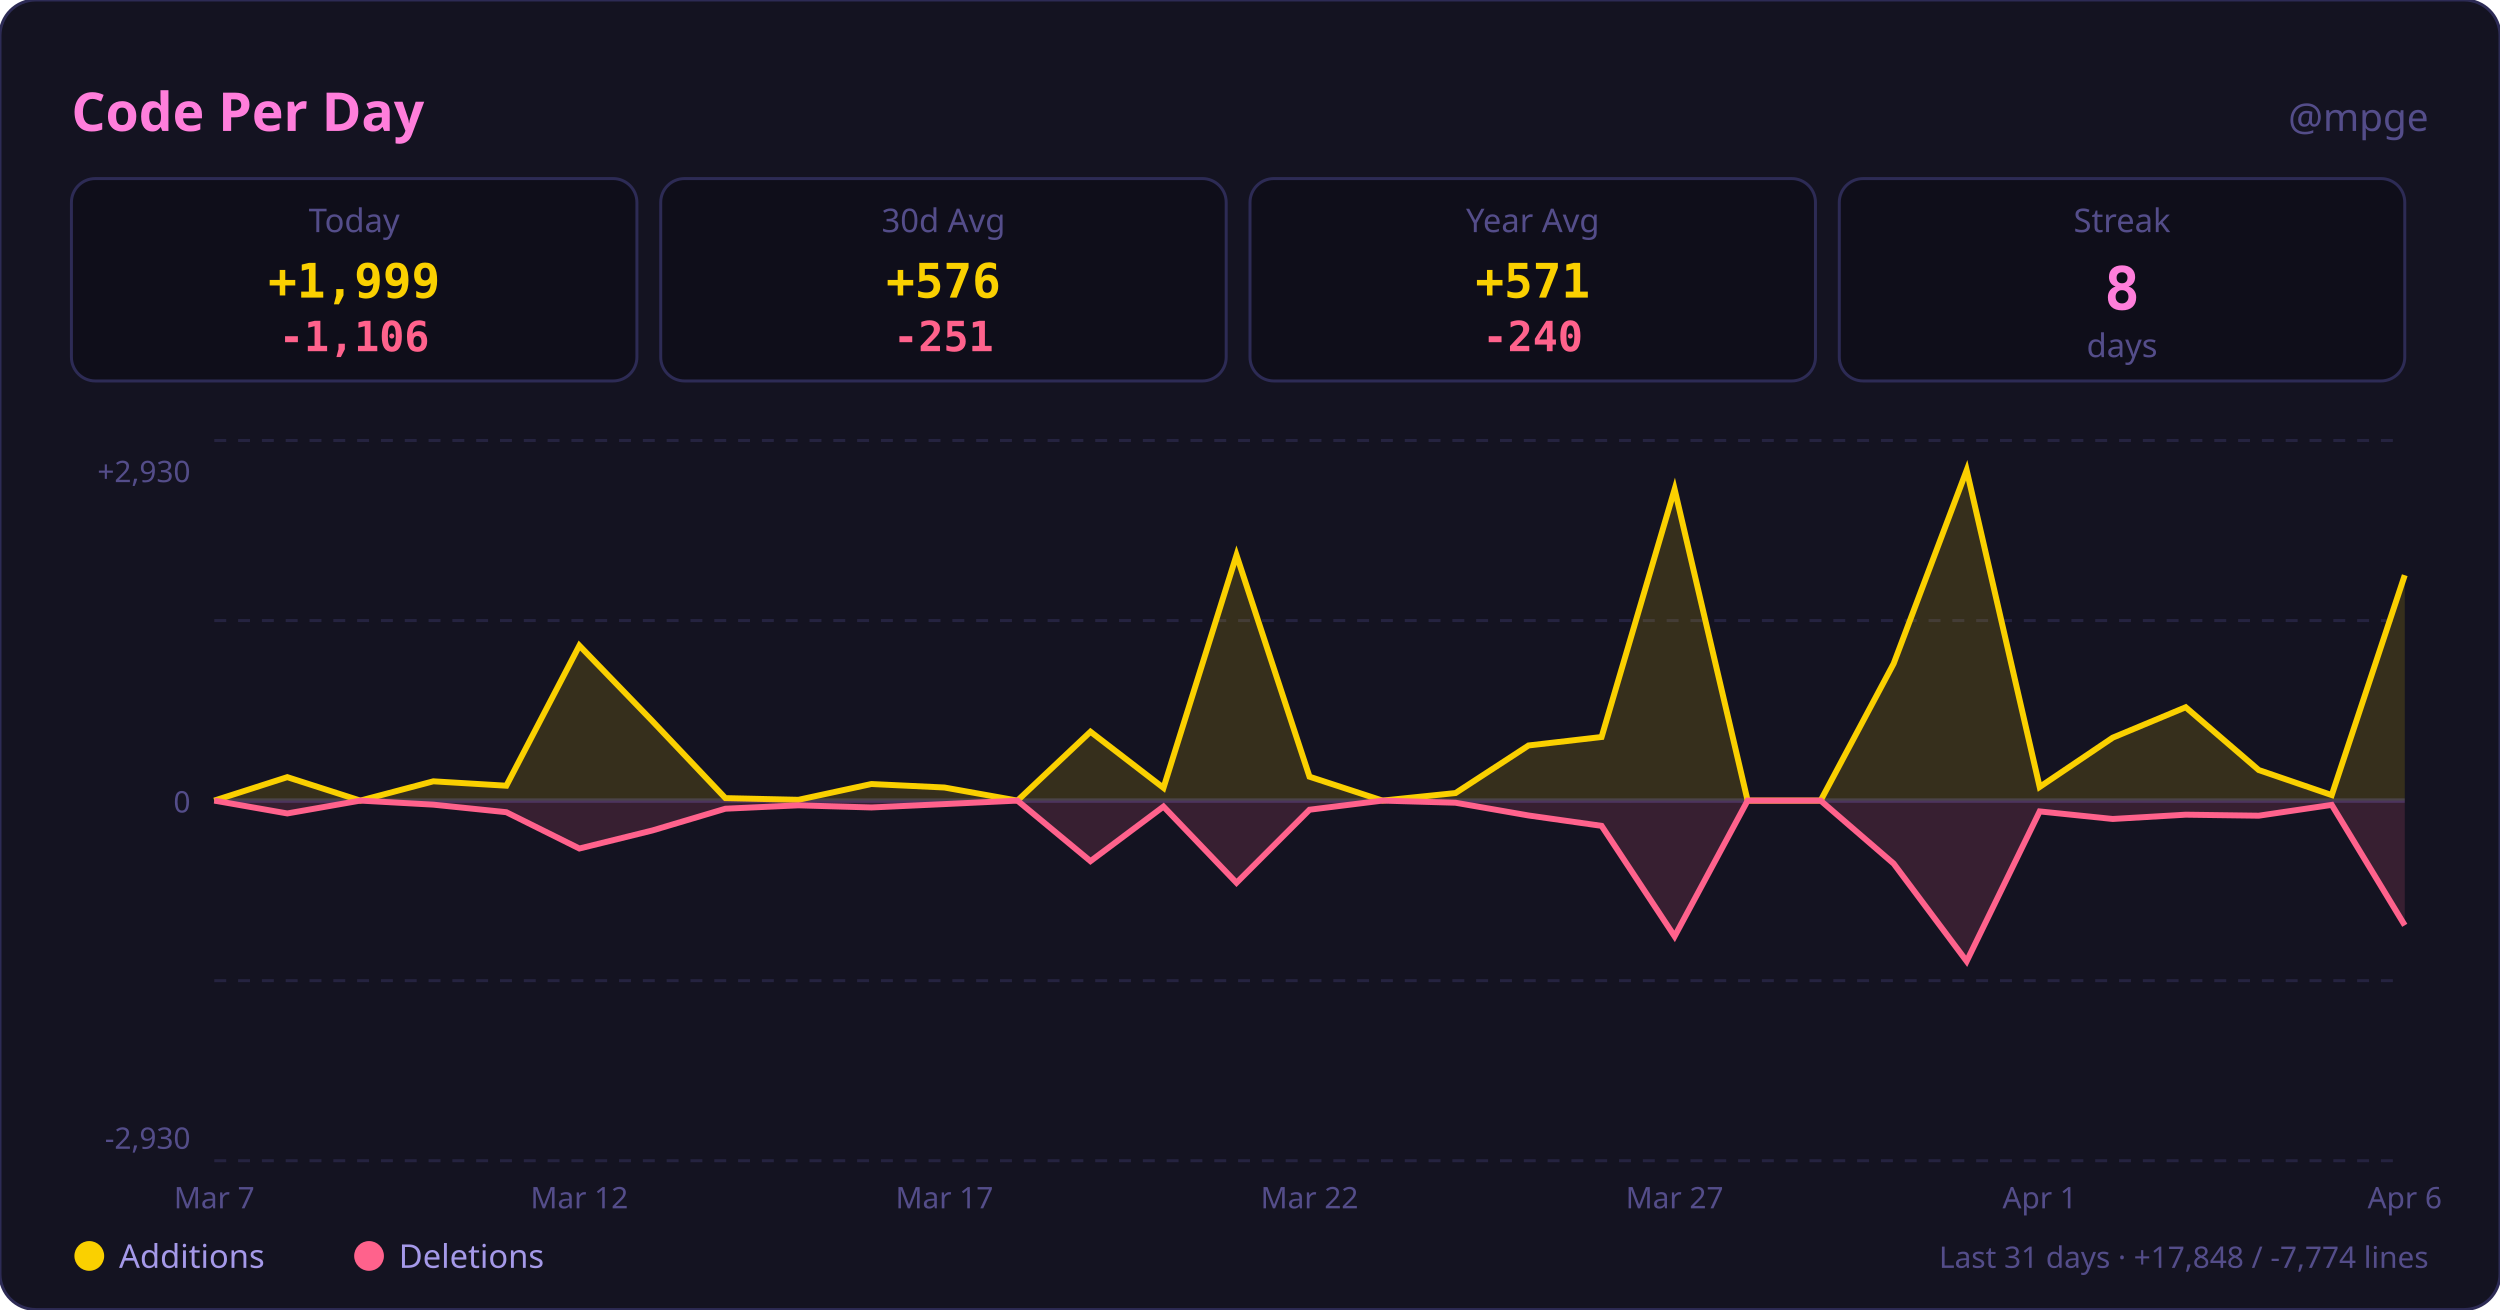
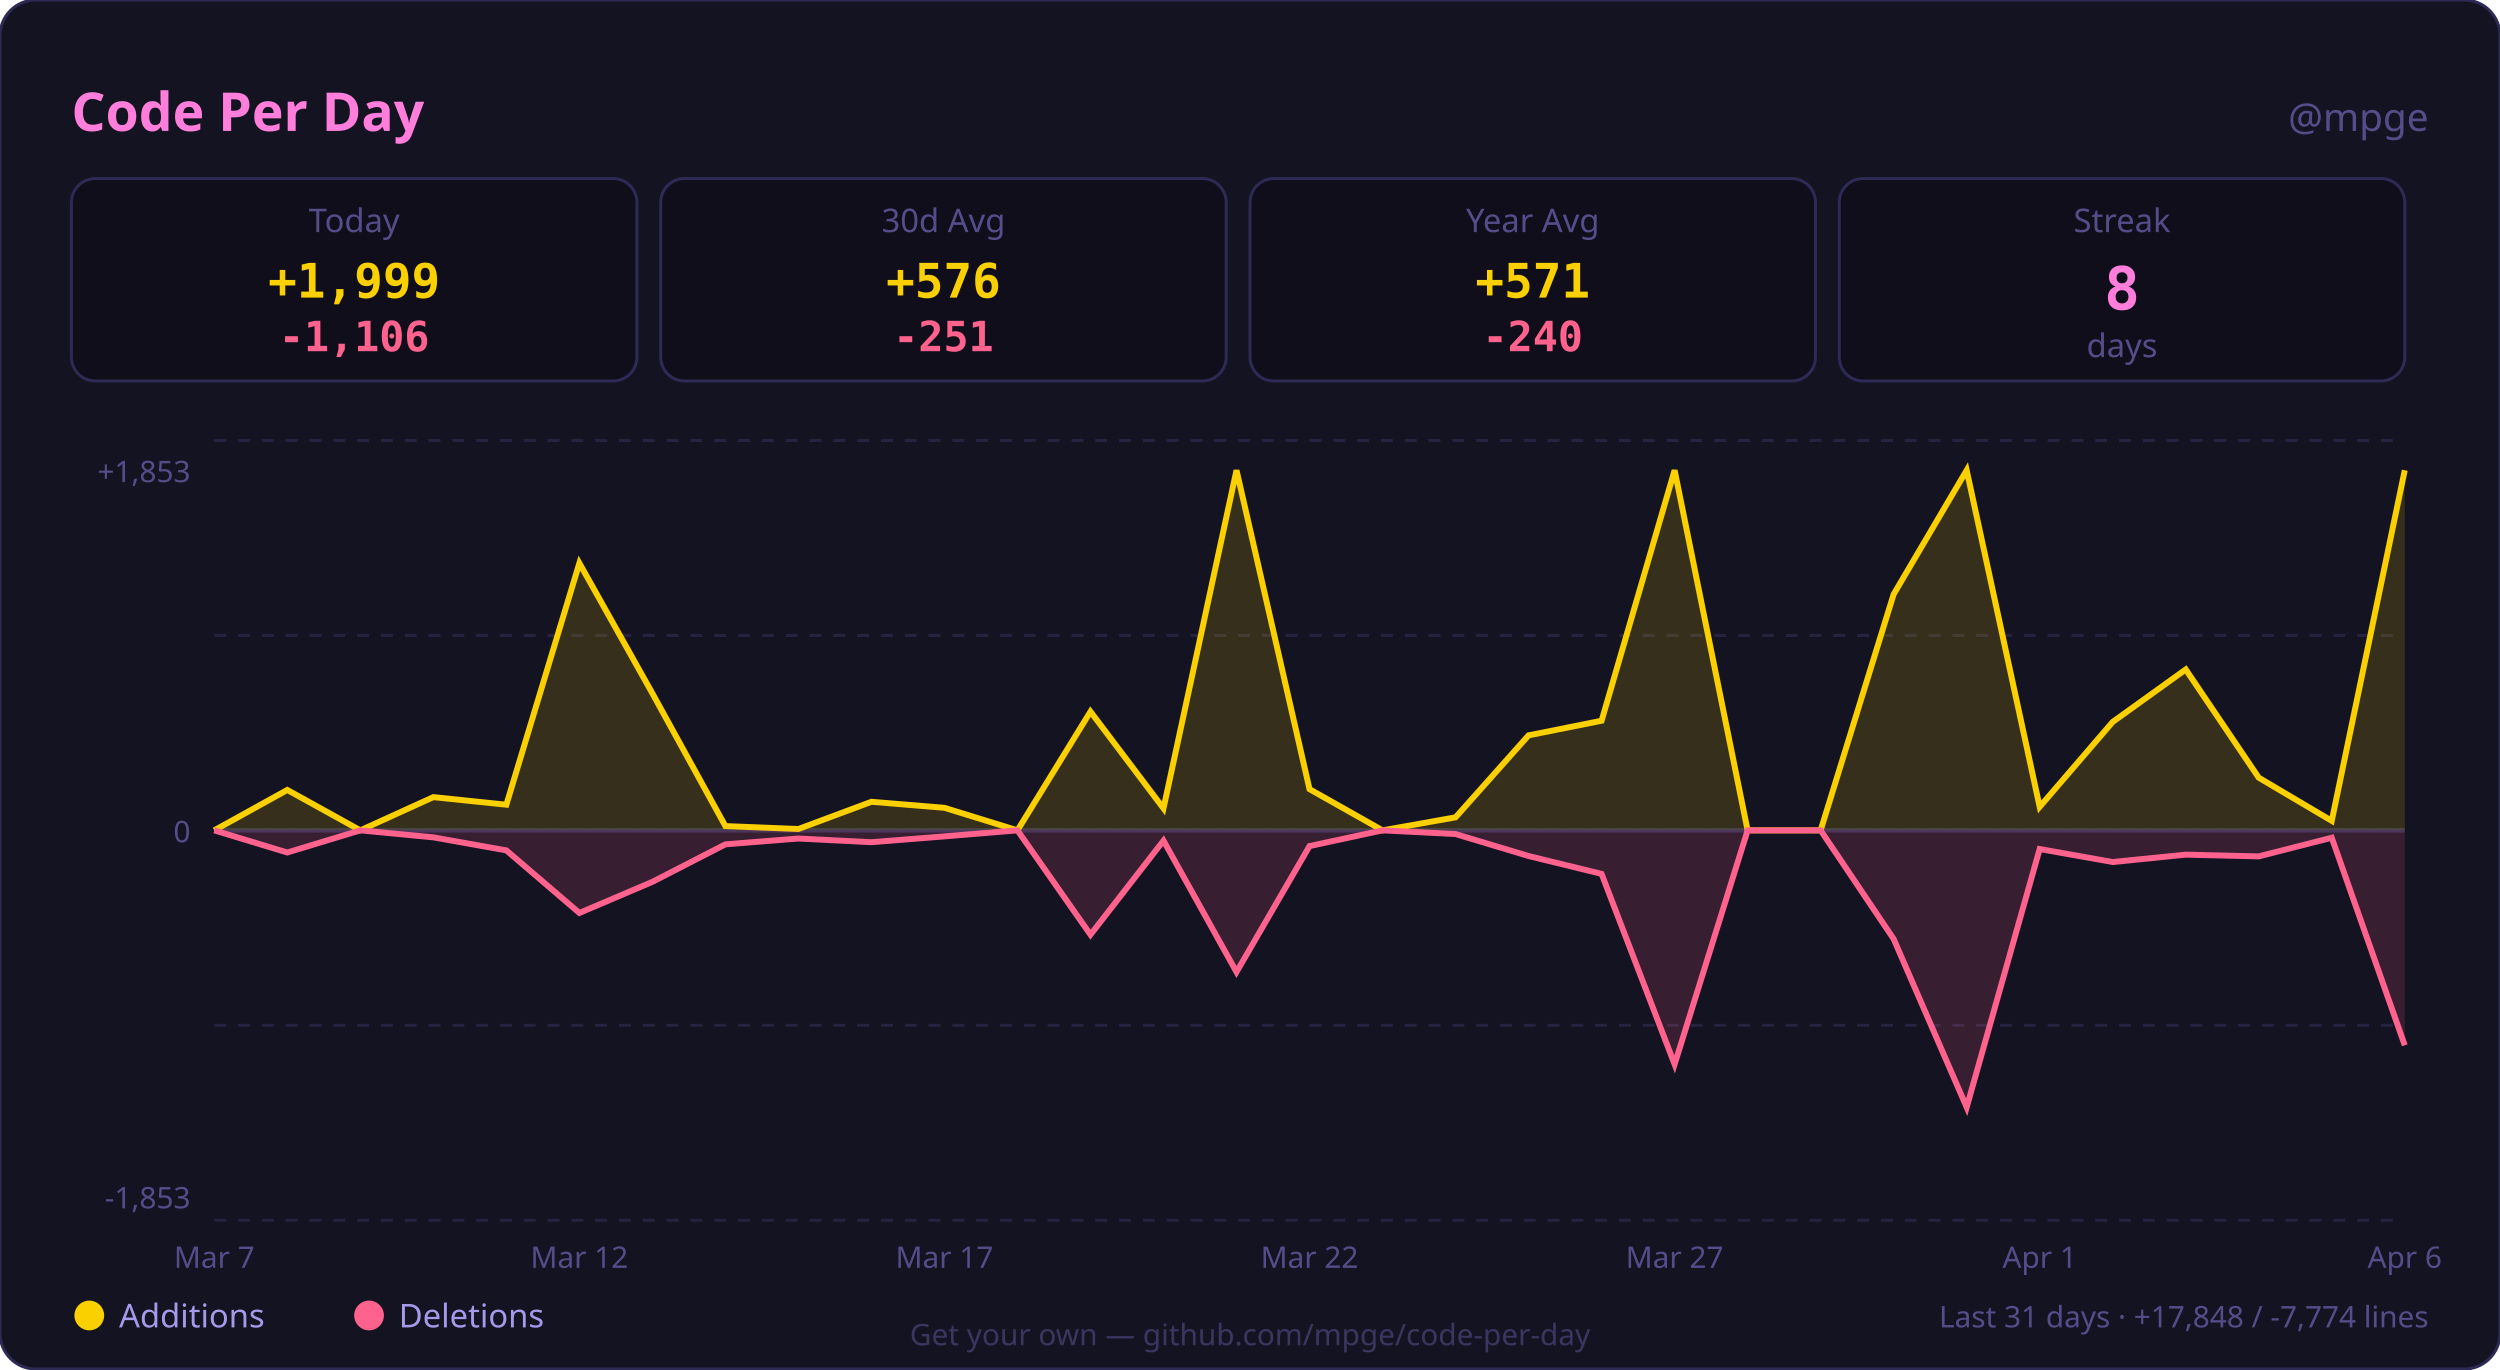
- <svg xmlns="http://www.w3.org/2000/svg" width="840" height="440" viewBox="0 0 840 440">
+ <svg xmlns="http://www.w3.org/2000/svg" width="840" height="460" viewBox="0 0 840 460">
  <style>
      @keyframes fadeInUp {
        from { opacity: 0; transform: translateY(12px); }
        to   { opacity: 1; transform: translateY(0); }
      }
      @keyframes growBar {
        from { transform: scaleY(0); }
        to   { transform: scaleY(1); }
      }
      .cpd-header  { animation: fadeInUp 0.5s ease both; }
      .cpd-stats   { animation: fadeInUp 0.5s ease 0.15s both; }
      .cpd-chart   { animation: fadeInUp 0.5s ease 0.3s both; }
      .cpd-legend  { animation: fadeInUp 0.5s ease 0.45s both; }
    </style>
-   <rect width="840" height="440" rx="12" fill="#141321" stroke="#2d2b55" stroke-width="1" />
+   <rect width="840" height="460" rx="12" fill="#141321" stroke="#2d2b55" stroke-width="1" />
  <g class="cpd-header">
-     <text x="24" y="44" fill="#ff7edb" font-size="18" font-family="'Segoe UI', sans-serif" font-weight="700">Code Per Day</text>
+     <a href="https://github.com/mpge/code-per-day" target="_blank">
+       <text x="24" y="44" fill="#ff7edb" font-size="18" font-family="'Segoe UI', sans-serif" font-weight="700">Code Per Day</text>
+     </a>
    <text x="816" y="44" fill="#544d8a" font-size="13" font-family="'Segoe UI', sans-serif" text-anchor="end" font-weight="500">@mpge</text>
  </g>
  <g class="cpd-stats">
    <rect x="24" y="60" width="190" height="68" rx="8" fill="#0f0e1a" stroke="#2d2b55" stroke-width="1" />
    <text x="119" y="78" fill="#544d8a" font-size="11" font-family="'Segoe UI', sans-serif" text-anchor="middle" font-weight="500">Today</text>
    <text x="119" y="100" fill="#fad000" font-size="16" font-family="'Segoe UI Mono', 'Cascadia Code', monospace" text-anchor="middle" font-weight="700">+1,999</text>
    <text x="119" y="118" fill="#ff628c" font-size="14" font-family="'Segoe UI Mono', 'Cascadia Code', monospace" text-anchor="middle" font-weight="600">-1,106</text>
    <rect x="222" y="60" width="190" height="68" rx="8" fill="#0f0e1a" stroke="#2d2b55" stroke-width="1" />
    <text x="317" y="78" fill="#544d8a" font-size="11" font-family="'Segoe UI', sans-serif" text-anchor="middle" font-weight="500">30d Avg</text>
    <text x="317" y="100" fill="#fad000" font-size="16" font-family="'Segoe UI Mono', 'Cascadia Code', monospace" text-anchor="middle" font-weight="700">+576</text>
    <text x="317" y="118" fill="#ff628c" font-size="14" font-family="'Segoe UI Mono', 'Cascadia Code', monospace" text-anchor="middle" font-weight="600">-251</text>
    <rect x="420" y="60" width="190" height="68" rx="8" fill="#0f0e1a" stroke="#2d2b55" stroke-width="1" />
    <text x="515" y="78" fill="#544d8a" font-size="11" font-family="'Segoe UI', sans-serif" text-anchor="middle" font-weight="500">Year Avg</text>
    <text x="515" y="100" fill="#fad000" font-size="16" font-family="'Segoe UI Mono', 'Cascadia Code', monospace" text-anchor="middle" font-weight="700">+571</text>
    <text x="515" y="118" fill="#ff628c" font-size="14" font-family="'Segoe UI Mono', 'Cascadia Code', monospace" text-anchor="middle" font-weight="600">-240</text>
    <rect x="618" y="60" width="190" height="68" rx="8" fill="#0f0e1a" stroke="#2d2b55" stroke-width="1" />
    <text x="713" y="78" fill="#544d8a" font-size="11" font-family="'Segoe UI', sans-serif" text-anchor="middle" font-weight="500">Streak</text>
    <text x="713" y="104" fill="#ff7edb" font-size="20" font-family="'Segoe UI Mono', 'Cascadia Code', monospace" text-anchor="middle" font-weight="700">8</text>
    <text x="713" y="120" fill="#544d8a" font-size="11" font-family="'Segoe UI', sans-serif" text-anchor="middle">days</text>
  </g>
  <g class="cpd-chart">
    <line x1="72" y1="148" x2="808" y2="148" stroke="#252340" stroke-width="1" stroke-dasharray="4,4" />
-     <line x1="72" y1="208.5" x2="808" y2="208.5" stroke="#252340" stroke-width="1" stroke-dasharray="4,4" />
-     <line x1="72" y1="269" x2="808" y2="269" stroke="#252340" stroke-width="1" stroke-dasharray="4,4" />
-     <line x1="72" y1="329.5" x2="808" y2="329.5" stroke="#252340" stroke-width="1" stroke-dasharray="4,4" />
-     <line x1="72" y1="390" x2="808" y2="390" stroke="#252340" stroke-width="1" stroke-dasharray="4,4" />
-     <line x1="72" y1="269" x2="808" y2="269" stroke="#2d2b55" stroke-width="1.5" />
-     <text x="64" y="162" fill="#544d8a" font-size="10" font-family="'Segoe UI', sans-serif" text-anchor="end">+2,930</text>
-     <text x="64" y="386" fill="#544d8a" font-size="10" font-family="'Segoe UI', sans-serif" text-anchor="end">-2,930</text>
-     <text x="64" y="273" fill="#544d8a" font-size="10" font-family="'Segoe UI', sans-serif" text-anchor="end">0</text>
-     <path d="M 72 269 L 72 269 L 96.533 261.12 L 121.067 269 L 145.6 262.522 L 170.133 263.999 L 194.667 216.91 L 219.2 242.292 L 243.733 268.167 L 268.267 268.735 L 292.8 263.431 L 317.333 264.605 L 341.867 269 L 366.4 245.853 L 390.933 264.719 L 415.467 186.527 L 440 260.969 L 464.533 269 L 489.067 266.462 L 513.6 250.475 L 538.133 247.633 L 562.667 164.402 L 587.2 269 L 611.733 269 L 636.267 222.971 L 660.8 158 L 685.333 264.416 L 709.867 247.861 L 734.4 237.632 L 758.933 258.733 L 783.467 267.144 L 808 193.27 L 808 269 Z" fill="#fad000" opacity="0.15" />
-     <path d="M 72 269 L 72 269 L 96.533 261.12 L 121.067 269 L 145.6 262.522 L 170.133 263.999 L 194.667 216.91 L 219.2 242.292 L 243.733 268.167 L 268.267 268.735 L 292.8 263.431 L 317.333 264.605 L 341.867 269 L 366.4 245.853 L 390.933 264.719 L 415.467 186.527 L 440 260.969 L 464.533 269 L 489.067 266.462 L 513.6 250.475 L 538.133 247.633 L 562.667 164.402 L 587.2 269 L 611.733 269 L 636.267 222.971 L 660.8 158 L 685.333 264.416 L 709.867 247.861 L 734.4 237.632 L 758.933 258.733 L 783.467 267.144 L 808 193.27" fill="none" stroke="#fad000" stroke-width="2" />
-     <path d="M 72 269 L 72 269 L 96.533 273.319 L 121.067 269 L 145.6 270.364 L 170.133 272.902 L 194.667 285.101 L 219.2 279.039 L 243.733 271.728 L 268.267 270.591 L 292.8 271.311 L 317.333 270.174 L 341.867 269 L 366.4 289.344 L 390.933 271.008 L 415.467 296.617 L 440 272.069 L 464.533 269 L 489.067 269.72 L 513.6 274.001 L 538.133 277.486 L 562.667 314.612 L 587.2 269 L 611.733 269 L 636.267 290.177 L 660.8 322.985 L 685.333 272.637 L 709.867 275.175 L 734.4 273.735 L 758.933 274.076 L 783.467 270.44 L 808 310.9 L 808 269 Z" fill="#ff628c" opacity="0.15" />
-     <path d="M 72 269 L 72 269 L 96.533 273.319 L 121.067 269 L 145.6 270.364 L 170.133 272.902 L 194.667 285.101 L 219.2 279.039 L 243.733 271.728 L 268.267 270.591 L 292.8 271.311 L 317.333 270.174 L 341.867 269 L 366.4 289.344 L 390.933 271.008 L 415.467 296.617 L 440 272.069 L 464.533 269 L 489.067 269.72 L 513.6 274.001 L 538.133 277.486 L 562.667 314.612 L 587.2 269 L 611.733 269 L 636.267 290.177 L 660.8 322.985 L 685.333 272.637 L 709.867 275.175 L 734.4 273.735 L 758.933 274.076 L 783.467 270.44 L 808 310.9" fill="none" stroke="#ff628c" stroke-width="2" />
-     <text x="72" y="406" fill="#544d8a" font-size="10" font-family="'Segoe UI', sans-serif" text-anchor="middle">Mar 7</text>
-     <text x="194.667" y="406" fill="#544d8a" font-size="10" font-family="'Segoe UI', sans-serif" text-anchor="middle">Mar 12</text>
-     <text x="317.333" y="406" fill="#544d8a" font-size="10" font-family="'Segoe UI', sans-serif" text-anchor="middle">Mar 17</text>
-     <text x="440" y="406" fill="#544d8a" font-size="10" font-family="'Segoe UI', sans-serif" text-anchor="middle">Mar 22</text>
-     <text x="562.667" y="406" fill="#544d8a" font-size="10" font-family="'Segoe UI', sans-serif" text-anchor="middle">Mar 27</text>
-     <text x="685.333" y="406" fill="#544d8a" font-size="10" font-family="'Segoe UI', sans-serif" text-anchor="middle">Apr 1</text>
-     <text x="808" y="406" fill="#544d8a" font-size="10" font-family="'Segoe UI', sans-serif" text-anchor="middle">Apr 6</text>
+     <line x1="72" y1="213.5" x2="808" y2="213.5" stroke="#252340" stroke-width="1" stroke-dasharray="4,4" />
+     <line x1="72" y1="279" x2="808" y2="279" stroke="#252340" stroke-width="1" stroke-dasharray="4,4" />
+     <line x1="72" y1="344.5" x2="808" y2="344.5" stroke="#252340" stroke-width="1" stroke-dasharray="4,4" />
+     <line x1="72" y1="410" x2="808" y2="410" stroke="#252340" stroke-width="1" stroke-dasharray="4,4" />
+     <line x1="72" y1="279" x2="808" y2="279" stroke="#2d2b55" stroke-width="1.5" />
+     <text x="64" y="162" fill="#544d8a" font-size="10" font-family="'Segoe UI', sans-serif" text-anchor="end">+1,853</text>
+     <text x="64" y="406" fill="#544d8a" font-size="10" font-family="'Segoe UI', sans-serif" text-anchor="end">-1,853</text>
+     <text x="64" y="283" fill="#544d8a" font-size="10" font-family="'Segoe UI', sans-serif" text-anchor="end">0</text>
+     <path d="M 72 279 L 72 279 L 96.533 265.418 L 121.067 279 L 145.6 267.834 L 170.133 270.38 L 194.667 189.213 L 219.2 232.964 L 243.733 277.563 L 268.267 278.543 L 292.8 269.401 L 317.333 271.425 L 341.867 279 L 366.4 239.102 L 390.933 271.621 L 415.467 158 L 440 265.157 L 464.533 279 L 489.067 274.625 L 513.6 247.069 L 538.133 242.171 L 562.667 158 L 587.2 279 L 611.733 279 L 636.267 199.661 L 660.8 158 L 685.333 271.099 L 709.867 242.563 L 734.4 224.932 L 758.933 261.304 L 783.467 275.8 L 808 158 L 808 279 Z" fill="#fad000" opacity="0.15" />
+     <path d="M 72 279 L 72 279 L 96.533 265.418 L 121.067 279 L 145.6 267.834 L 170.133 270.38 L 194.667 189.213 L 219.2 232.964 L 243.733 277.563 L 268.267 278.543 L 292.8 269.401 L 317.333 271.425 L 341.867 279 L 366.4 239.102 L 390.933 271.621 L 415.467 158 L 440 265.157 L 464.533 279 L 489.067 274.625 L 513.6 247.069 L 538.133 242.171 L 562.667 158 L 587.2 279 L 611.733 279 L 636.267 199.661 L 660.8 158 L 685.333 271.099 L 709.867 242.563 L 734.4 224.932 L 758.933 261.304 L 783.467 275.8 L 808 158" fill="none" stroke="#fad000" stroke-width="2" />
+     <path d="M 72 279 L 72 279 L 96.533 286.444 L 121.067 279 L 145.6 281.351 L 170.133 285.726 L 194.667 306.752 L 219.2 296.304 L 243.733 283.702 L 268.267 281.743 L 292.8 282.983 L 317.333 281.024 L 341.867 279 L 366.4 314.066 L 390.933 282.461 L 415.467 326.603 L 440 284.289 L 464.533 279 L 489.067 280.241 L 513.6 287.62 L 538.133 293.627 L 562.667 357.621 L 587.2 279 L 611.733 279 L 636.267 315.502 L 660.8 372.052 L 685.333 285.269 L 709.867 289.644 L 734.4 287.162 L 758.933 287.75 L 783.467 281.481 L 808 351.221 L 808 279 Z" fill="#ff628c" opacity="0.15" />
+     <path d="M 72 279 L 72 279 L 96.533 286.444 L 121.067 279 L 145.6 281.351 L 170.133 285.726 L 194.667 306.752 L 219.2 296.304 L 243.733 283.702 L 268.267 281.743 L 292.8 282.983 L 317.333 281.024 L 341.867 279 L 366.4 314.066 L 390.933 282.461 L 415.467 326.603 L 440 284.289 L 464.533 279 L 489.067 280.241 L 513.6 287.62 L 538.133 293.627 L 562.667 357.621 L 587.2 279 L 611.733 279 L 636.267 315.502 L 660.8 372.052 L 685.333 285.269 L 709.867 289.644 L 734.4 287.162 L 758.933 287.75 L 783.467 281.481 L 808 351.221" fill="none" stroke="#ff628c" stroke-width="2" />
+     <text x="72" y="426" fill="#544d8a" font-size="10" font-family="'Segoe UI', sans-serif" text-anchor="middle">Mar 7</text>
+     <text x="194.667" y="426" fill="#544d8a" font-size="10" font-family="'Segoe UI', sans-serif" text-anchor="middle">Mar 12</text>
+     <text x="317.333" y="426" fill="#544d8a" font-size="10" font-family="'Segoe UI', sans-serif" text-anchor="middle">Mar 17</text>
+     <text x="440" y="426" fill="#544d8a" font-size="10" font-family="'Segoe UI', sans-serif" text-anchor="middle">Mar 22</text>
+     <text x="562.667" y="426" fill="#544d8a" font-size="10" font-family="'Segoe UI', sans-serif" text-anchor="middle">Mar 27</text>
+     <text x="685.333" y="426" fill="#544d8a" font-size="10" font-family="'Segoe UI', sans-serif" text-anchor="middle">Apr 1</text>
+     <text x="808" y="426" fill="#544d8a" font-size="10" font-family="'Segoe UI', sans-serif" text-anchor="middle">Apr 6</text>
  </g>
  <g class="cpd-legend">
-     <circle cx="30" cy="422" r="5" fill="#fad000" />
-     <text x="40" y="426" fill="#a599e9" font-size="11" font-family="'Segoe UI', sans-serif">Additions</text>
-     <circle cx="124" cy="422" r="5" fill="#ff628c" />
-     <text x="134" y="426" fill="#a599e9" font-size="11" font-family="'Segoe UI', sans-serif">Deletions</text>
-     <text x="816" y="426" fill="#544d8a" font-size="10" font-family="'Segoe UI', sans-serif" text-anchor="end">Last 31 days · +17,848 / -7,774 lines</text>
+     <circle cx="30" cy="442" r="5" fill="#fad000" />
+     <text x="40" y="446" fill="#a599e9" font-size="11" font-family="'Segoe UI', sans-serif">Additions</text>
+     <circle cx="124" cy="442" r="5" fill="#ff628c" />
+     <text x="134" y="446" fill="#a599e9" font-size="11" font-family="'Segoe UI', sans-serif">Deletions</text>
+     <text x="816" y="446" fill="#544d8a" font-size="10" font-family="'Segoe UI', sans-serif" text-anchor="end">Last 31 days · +17,848 / -7,774 lines</text>
  </g>
+   <a href="https://github.com/mpge/code-per-day" target="_blank">
+     <text x="420" y="452" fill="#544d8a" font-size="10" font-family="'Segoe UI', sans-serif" text-anchor="middle" opacity="0.6">Get your own — github.com/mpge/code-per-day</text>
+   </a>
</svg>
